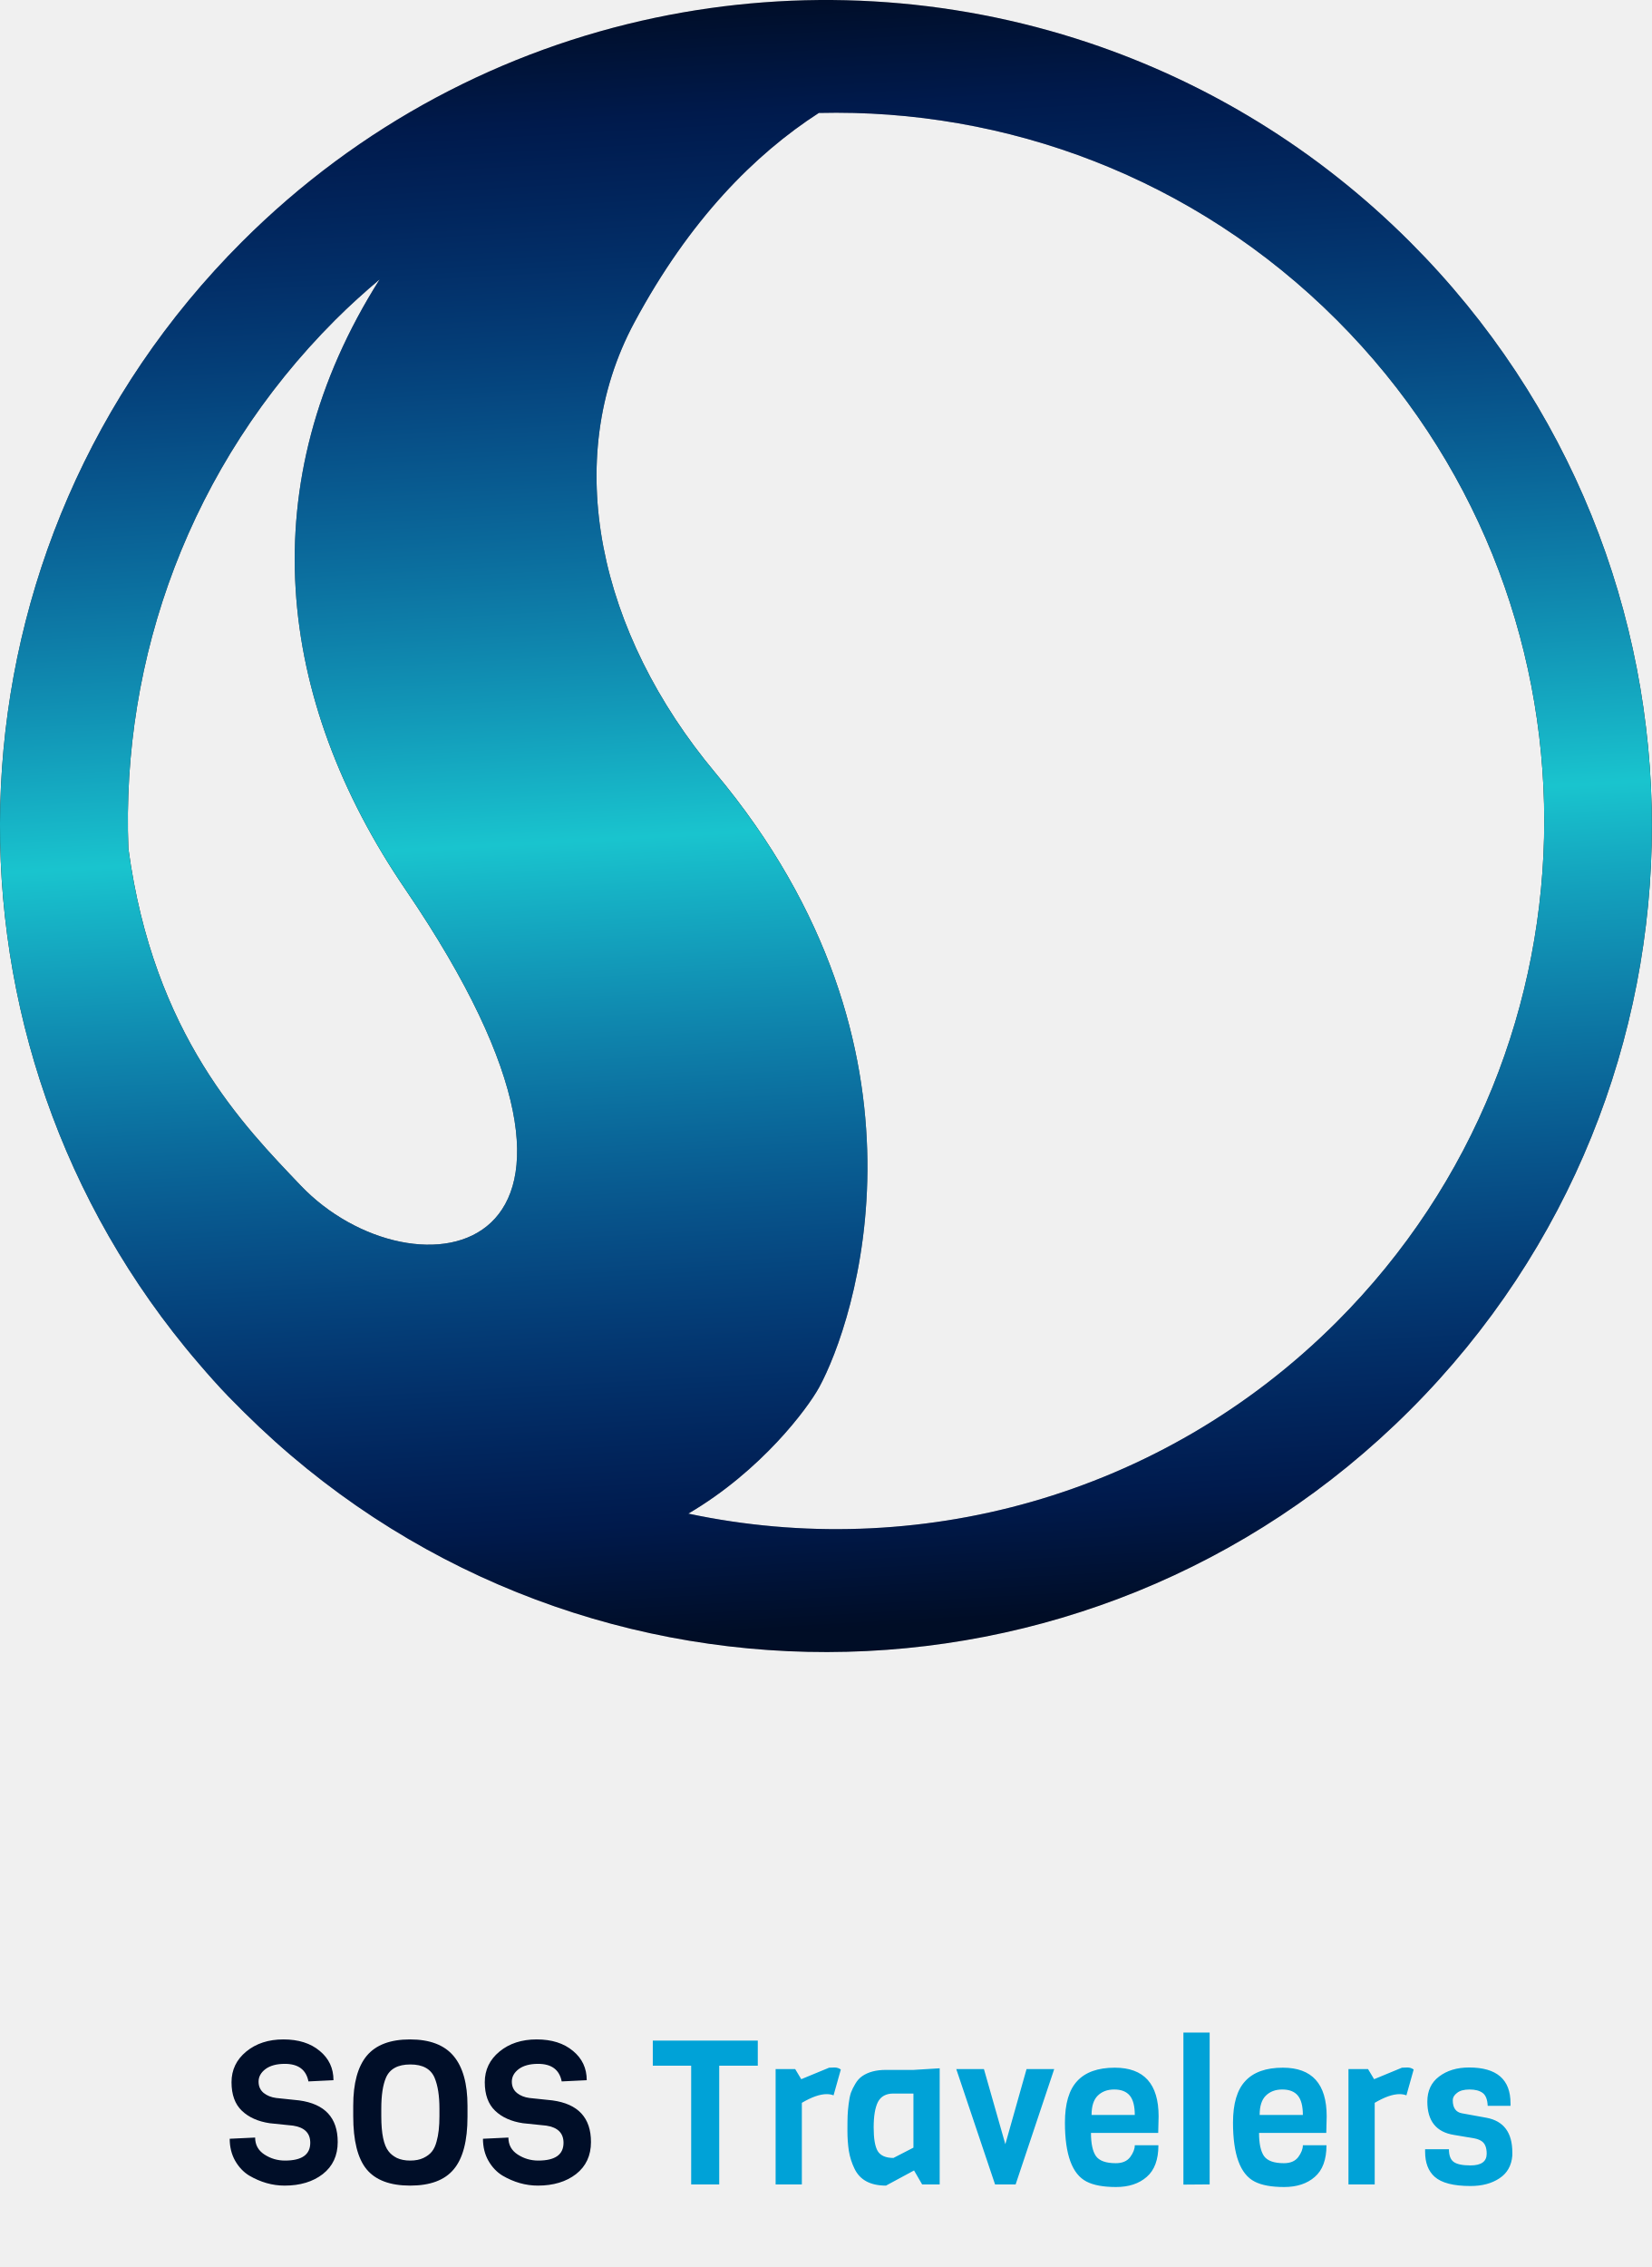
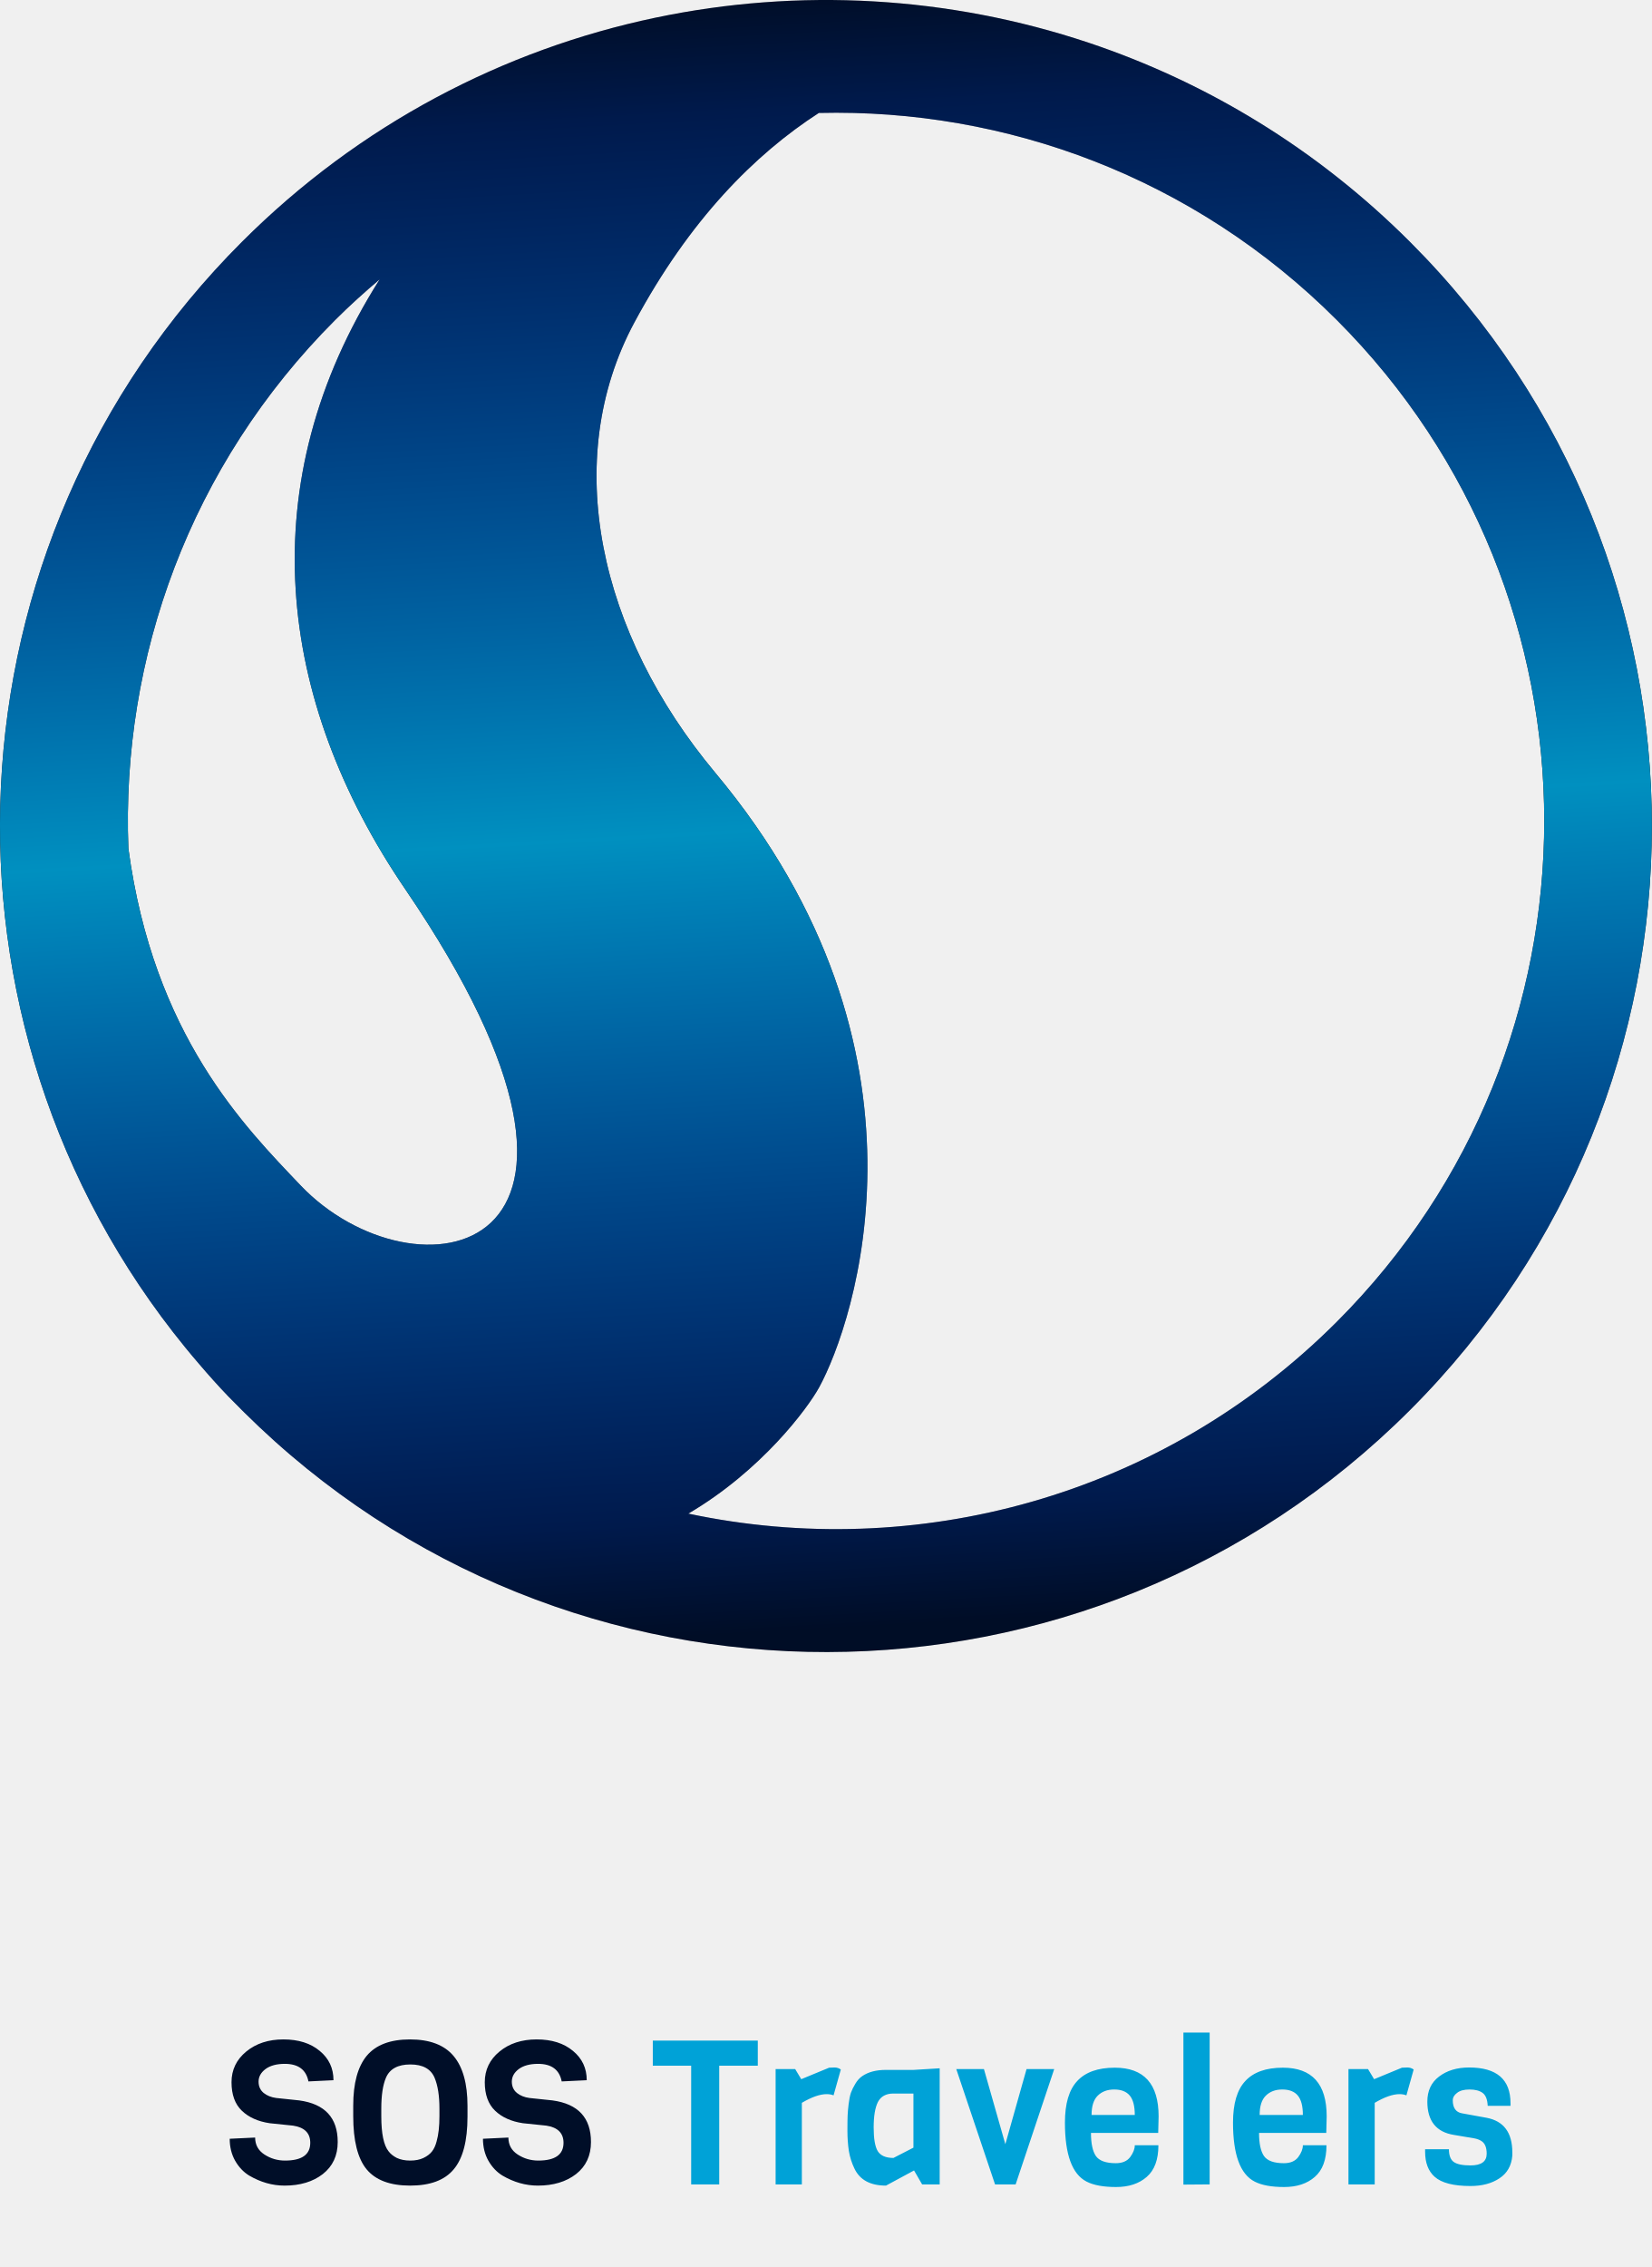
<svg xmlns="http://www.w3.org/2000/svg" width="180" height="247" viewBox="0 0 180 247" fill="none">
  <path d="M36.8 233.38C36.8 234.861 36.258 236.027 35.172 236.878C34.087 237.714 32.701 238.132 31.014 238.132C29.68 238.132 28.389 237.765 27.142 237.032C26.526 236.651 26.02 236.115 25.624 235.426C25.228 234.722 25.03 233.923 25.03 233.028L27.802 232.896C27.802 233.688 28.14 234.304 28.814 234.744C29.489 235.184 30.237 235.404 31.058 235.404C32.892 235.404 33.808 234.759 33.808 233.468C33.808 232.412 33.185 231.789 31.938 231.598L29.386 231.334C28.11 231.143 27.098 230.689 26.35 229.97C25.602 229.251 25.228 228.217 25.228 226.868C25.228 225.519 25.764 224.404 26.834 223.524C27.905 222.644 29.254 222.204 30.882 222.204C32.525 222.204 33.845 222.622 34.842 223.458C35.84 224.279 36.338 225.343 36.338 226.648L33.61 226.78C33.361 225.504 32.503 224.866 31.036 224.866C30.142 224.866 29.438 225.057 28.924 225.438C28.426 225.819 28.176 226.274 28.176 226.802C28.176 227.315 28.36 227.726 28.726 228.034C29.093 228.327 29.548 228.511 30.09 228.584L32.598 228.848C35.4 229.229 36.8 230.74 36.8 233.38ZM50.942 229.442V230.63C50.942 233.255 50.444 235.162 49.446 236.35C48.464 237.538 46.88 238.132 44.694 238.132C42.509 238.132 40.925 237.538 39.942 236.35C38.974 235.162 38.49 233.233 38.49 230.564V229.42C38.49 226.985 38.982 225.174 39.964 223.986C40.962 222.798 42.531 222.204 44.672 222.204C46.828 222.204 48.412 222.805 49.424 224.008C50.436 225.211 50.942 227.022 50.942 229.442ZM47.884 230.564V229.75C47.884 228.342 47.708 227.22 47.356 226.384C46.946 225.416 46.066 224.932 44.716 224.932C43.352 224.932 42.465 225.416 42.054 226.384C41.717 227.176 41.548 228.298 41.548 229.75V230.564C41.548 232.456 41.812 233.732 42.34 234.392C42.546 234.671 42.846 234.913 43.242 235.118C43.653 235.309 44.137 235.404 44.694 235.404C45.266 235.404 45.75 235.309 46.146 235.118C46.542 234.927 46.85 234.693 47.07 234.414C47.29 234.135 47.459 233.769 47.576 233.314C47.782 232.595 47.884 231.679 47.884 230.564ZM64.397 233.38C64.397 234.861 63.854 236.027 62.769 236.878C61.683 237.714 60.297 238.132 58.611 238.132C57.276 238.132 55.985 237.765 54.739 237.032C54.123 236.651 53.617 236.115 53.221 235.426C52.825 234.722 52.627 233.923 52.627 233.028L55.399 232.896C55.399 233.688 55.736 234.304 56.411 234.744C57.085 235.184 57.833 235.404 58.655 235.404C60.488 235.404 61.405 234.759 61.405 233.468C61.405 232.412 60.781 231.789 59.535 231.598L56.983 231.334C55.707 231.143 54.695 230.689 53.947 229.97C53.199 229.251 52.825 228.217 52.825 226.868C52.825 225.519 53.36 224.404 54.431 223.524C55.501 222.644 56.851 222.204 58.479 222.204C60.121 222.204 61.441 222.622 62.439 223.458C63.436 224.279 63.935 225.343 63.935 226.648L61.207 226.78C60.957 225.504 60.099 224.866 58.633 224.866C57.738 224.866 57.034 225.057 56.521 225.438C56.022 225.819 55.773 226.274 55.773 226.802C55.773 227.315 55.956 227.726 56.323 228.034C56.689 228.327 57.144 228.511 57.687 228.584L60.195 228.848C62.996 229.229 64.397 230.74 64.397 233.38Z" fill="#000E28" />
  <path d="M82.574 225.064H78.372V238H75.314V225.064H71.134V222.336H82.574V225.064ZM91.622 225.482L90.83 228.298C90.61 228.21 90.361 228.166 90.082 228.166C89.349 228.166 88.447 228.481 87.376 229.112V238H84.516V225.438H86.65L87.31 226.538L90.346 225.284C90.493 225.269 90.691 225.262 90.94 225.262C91.19 225.262 91.417 225.335 91.622 225.482ZM102.395 238H100.481L99.601 236.482L96.543 238.132C94.841 238.132 93.697 237.516 93.111 236.284C92.817 235.683 92.612 235.037 92.495 234.348C92.392 233.644 92.341 232.918 92.341 232.17C92.341 231.407 92.348 230.85 92.363 230.498C92.377 230.131 92.414 229.713 92.473 229.244C92.531 228.76 92.612 228.357 92.715 228.034C92.832 227.711 92.993 227.381 93.199 227.044C93.404 226.692 93.653 226.413 93.947 226.208C94.607 225.753 95.465 225.526 96.521 225.526H99.535L102.395 225.35V238ZM99.535 233.996V228.1H97.357C96.55 228.1 95.985 228.408 95.663 229.024C95.355 229.64 95.201 230.564 95.201 231.796C95.201 233.013 95.347 233.871 95.641 234.37C95.949 234.869 96.521 235.118 97.357 235.118L99.535 233.996ZM114.873 225.438L110.671 238H108.427L104.203 225.438H107.217L109.549 233.622L111.859 225.438H114.873ZM126.206 232.39H118.88C118.88 233.534 119.056 234.37 119.408 234.898C119.775 235.426 120.501 235.69 121.586 235.69C122.29 235.69 122.811 235.47 123.148 235.03C123.485 234.575 123.654 234.143 123.654 233.732H126.228C126.228 235.301 125.803 236.453 124.952 237.186C124.116 237.919 123.001 238.286 121.608 238.286C120.229 238.286 119.159 238.088 118.396 237.692C116.827 236.885 116.042 234.744 116.042 231.268C116.042 229.2 116.489 227.689 117.384 226.736C118.279 225.768 119.643 225.284 121.476 225.284C124.659 225.284 126.25 227.051 126.25 230.586C126.25 230.967 126.235 231.569 126.206 232.39ZM118.946 230.432H123.654C123.654 229.464 123.471 228.76 123.104 228.32C122.737 227.88 122.173 227.66 121.41 227.66C120.662 227.66 120.061 227.887 119.606 228.342C119.166 228.782 118.946 229.479 118.946 230.432ZM131.813 238L128.953 238.022V221.456H131.813V238ZM144.521 232.39H137.195C137.195 233.534 137.371 234.37 137.723 234.898C138.09 235.426 138.816 235.69 139.901 235.69C140.605 235.69 141.126 235.47 141.463 235.03C141.8 234.575 141.969 234.143 141.969 233.732H144.543C144.543 235.301 144.118 236.453 143.267 237.186C142.431 237.919 141.316 238.286 139.923 238.286C138.544 238.286 137.474 238.088 136.711 237.692C135.142 236.885 134.357 234.744 134.357 231.268C134.357 229.2 134.804 227.689 135.699 226.736C136.594 225.768 137.958 225.284 139.791 225.284C142.974 225.284 144.565 227.051 144.565 230.586C144.565 230.967 144.55 231.569 144.521 232.39ZM137.261 230.432H141.969C141.969 229.464 141.786 228.76 141.419 228.32C141.052 227.88 140.488 227.66 139.725 227.66C138.977 227.66 138.376 227.887 137.921 228.342C137.481 228.782 137.261 229.479 137.261 230.432ZM154.044 225.482L153.252 228.298C153.032 228.21 152.783 228.166 152.504 228.166C151.771 228.166 150.869 228.481 149.798 229.112V238H146.938V225.438H149.072L149.732 226.538L152.768 225.284C152.915 225.269 153.113 225.262 153.362 225.262C153.611 225.262 153.839 225.335 154.044 225.482ZM164.794 234.524V234.854C164.706 235.954 164.237 236.783 163.386 237.34C162.55 237.897 161.501 238.176 160.24 238.176C158.377 238.176 157.072 237.839 156.324 237.164C155.635 236.548 155.29 235.639 155.29 234.436V234.172H157.886C157.886 234.847 158.062 235.309 158.414 235.558C158.766 235.807 159.375 235.932 160.24 235.932C161.413 235.932 162 235.507 162 234.656C162 233.952 161.795 233.483 161.384 233.248C161.193 233.131 160.951 233.043 160.658 232.984L158.436 232.61C156.5 232.302 155.532 231.092 155.532 228.98C155.532 227.807 155.957 226.897 156.808 226.252C157.673 225.592 158.766 225.262 160.086 225.262C163.093 225.262 164.596 226.56 164.596 229.156V229.442H162.11C162.081 228.753 161.897 228.283 161.56 228.034C161.223 227.785 160.746 227.66 160.13 227.66C159.529 227.66 159.074 227.785 158.766 228.034C158.458 228.269 158.304 228.533 158.304 228.826C158.304 229.662 158.641 230.139 159.316 230.256L161.978 230.74C163.855 231.092 164.794 232.353 164.794 234.524Z" fill="#00A2D7" />
  <g clip-path="url(#clip0_861_9046)">
    <path d="M153.642 26.355C143.457 16.169 131.434 8.943 118.643 4.66C103.398 -0.444 87.058 -1.356 71.42 1.927C54.908 5.395 39.181 13.534 26.36 26.355C-6.604 59.32 -8.652 111.496 20.217 146.848C20.7 147.442 21.193 148.025 21.693 148.607C22.72 149.81 23.778 151.003 24.908 152.174C25.266 152.541 25.621 152.893 25.978 153.25C26.106 153.379 26.23 153.512 26.36 153.639C26.43 153.71 26.501 153.779 26.572 153.848C26.578 153.854 26.584 153.86 26.59 153.867C61.755 188.786 118.571 188.714 153.639 153.639C188.787 118.491 188.787 61.503 153.642 26.355ZM44.172 96.9C72.071 137.859 44.973 141.996 32.748 129.148C26.677 122.766 16.732 112.82 13.989 92.446C13.186 71.707 20.689 50.703 36.521 34.87C38.086 33.307 39.709 31.844 41.367 30.443C27.349 52.585 30.046 76.159 44.172 96.9ZM75.006 164.916C82.982 160.234 88.016 153.432 89.26 151.159C93.061 144.209 103.256 114.498 77.932 84.188C65.263 69.021 61.06 50.147 69.125 35.136C75.14 23.939 82.251 16.813 89.226 12.307C109.594 11.816 130.124 19.322 145.669 34.868C175.808 65.009 175.809 113.876 145.667 144.018C126.482 163.204 99.71 170.158 75.006 164.916Z" fill="black" />
    <path d="M153.642 26.355C143.457 16.169 131.434 8.943 118.643 4.66C103.398 -0.444 87.058 -1.356 71.42 1.927C54.908 5.395 39.181 13.534 26.36 26.355C-6.604 59.32 -8.652 111.496 20.217 146.848C20.7 147.442 21.193 148.025 21.693 148.607C22.72 149.81 23.778 151.003 24.908 152.174C25.266 152.541 25.621 152.893 25.978 153.25C26.106 153.379 26.23 153.512 26.36 153.639C26.43 153.71 26.501 153.779 26.572 153.848C26.578 153.854 26.584 153.86 26.59 153.867C61.755 188.786 118.571 188.714 153.639 153.639C188.787 118.491 188.787 61.503 153.642 26.355ZM44.172 96.9C72.071 137.859 44.973 141.996 32.748 129.148C26.677 122.766 16.732 112.82 13.989 92.446C13.186 71.707 20.689 50.703 36.521 34.87C38.086 33.307 39.709 31.844 41.367 30.443C27.349 52.585 30.046 76.159 44.172 96.9ZM75.006 164.916C82.982 160.234 88.016 153.432 89.26 151.159C93.061 144.209 103.256 114.498 77.932 84.188C65.263 69.021 61.06 50.147 69.125 35.136C75.14 23.939 82.251 16.813 89.226 12.307C109.594 11.816 130.124 19.322 145.669 34.868C175.808 65.009 175.809 113.876 145.667 144.018C126.482 163.204 99.71 170.158 75.006 164.916Z" fill="url(#paint0_linear_861_9046)" />
  </g>
  <defs>
    <linearGradient id="paint0_linear_861_9046" x1="84.933" y1="-0.626" x2="94.877" y2="177.227" gradientUnits="userSpaceOnUse">
      <stop stop-color="#0057FF" stop-opacity="0.15" />
      <stop offset="0.07" stop-color="#0056FD" stop-opacity="0.3" />
-       <stop offset="0.51" stop-color="#1CDAE5" stop-opacity="0.9" />
+       <stop offset="0.51" stop-color="#00A0D5" stop-opacity="0.9" />
      <stop offset="0.93" stop-color="#0056FD" stop-opacity="0.3" />
      <stop offset="1" stop-color="#0056FD" stop-opacity="0.15" />
    </linearGradient>
    <clipPath id="clip0_861_9046">
      <rect width="180" height="180" fill="white" />
    </clipPath>
  </defs>
</svg>
